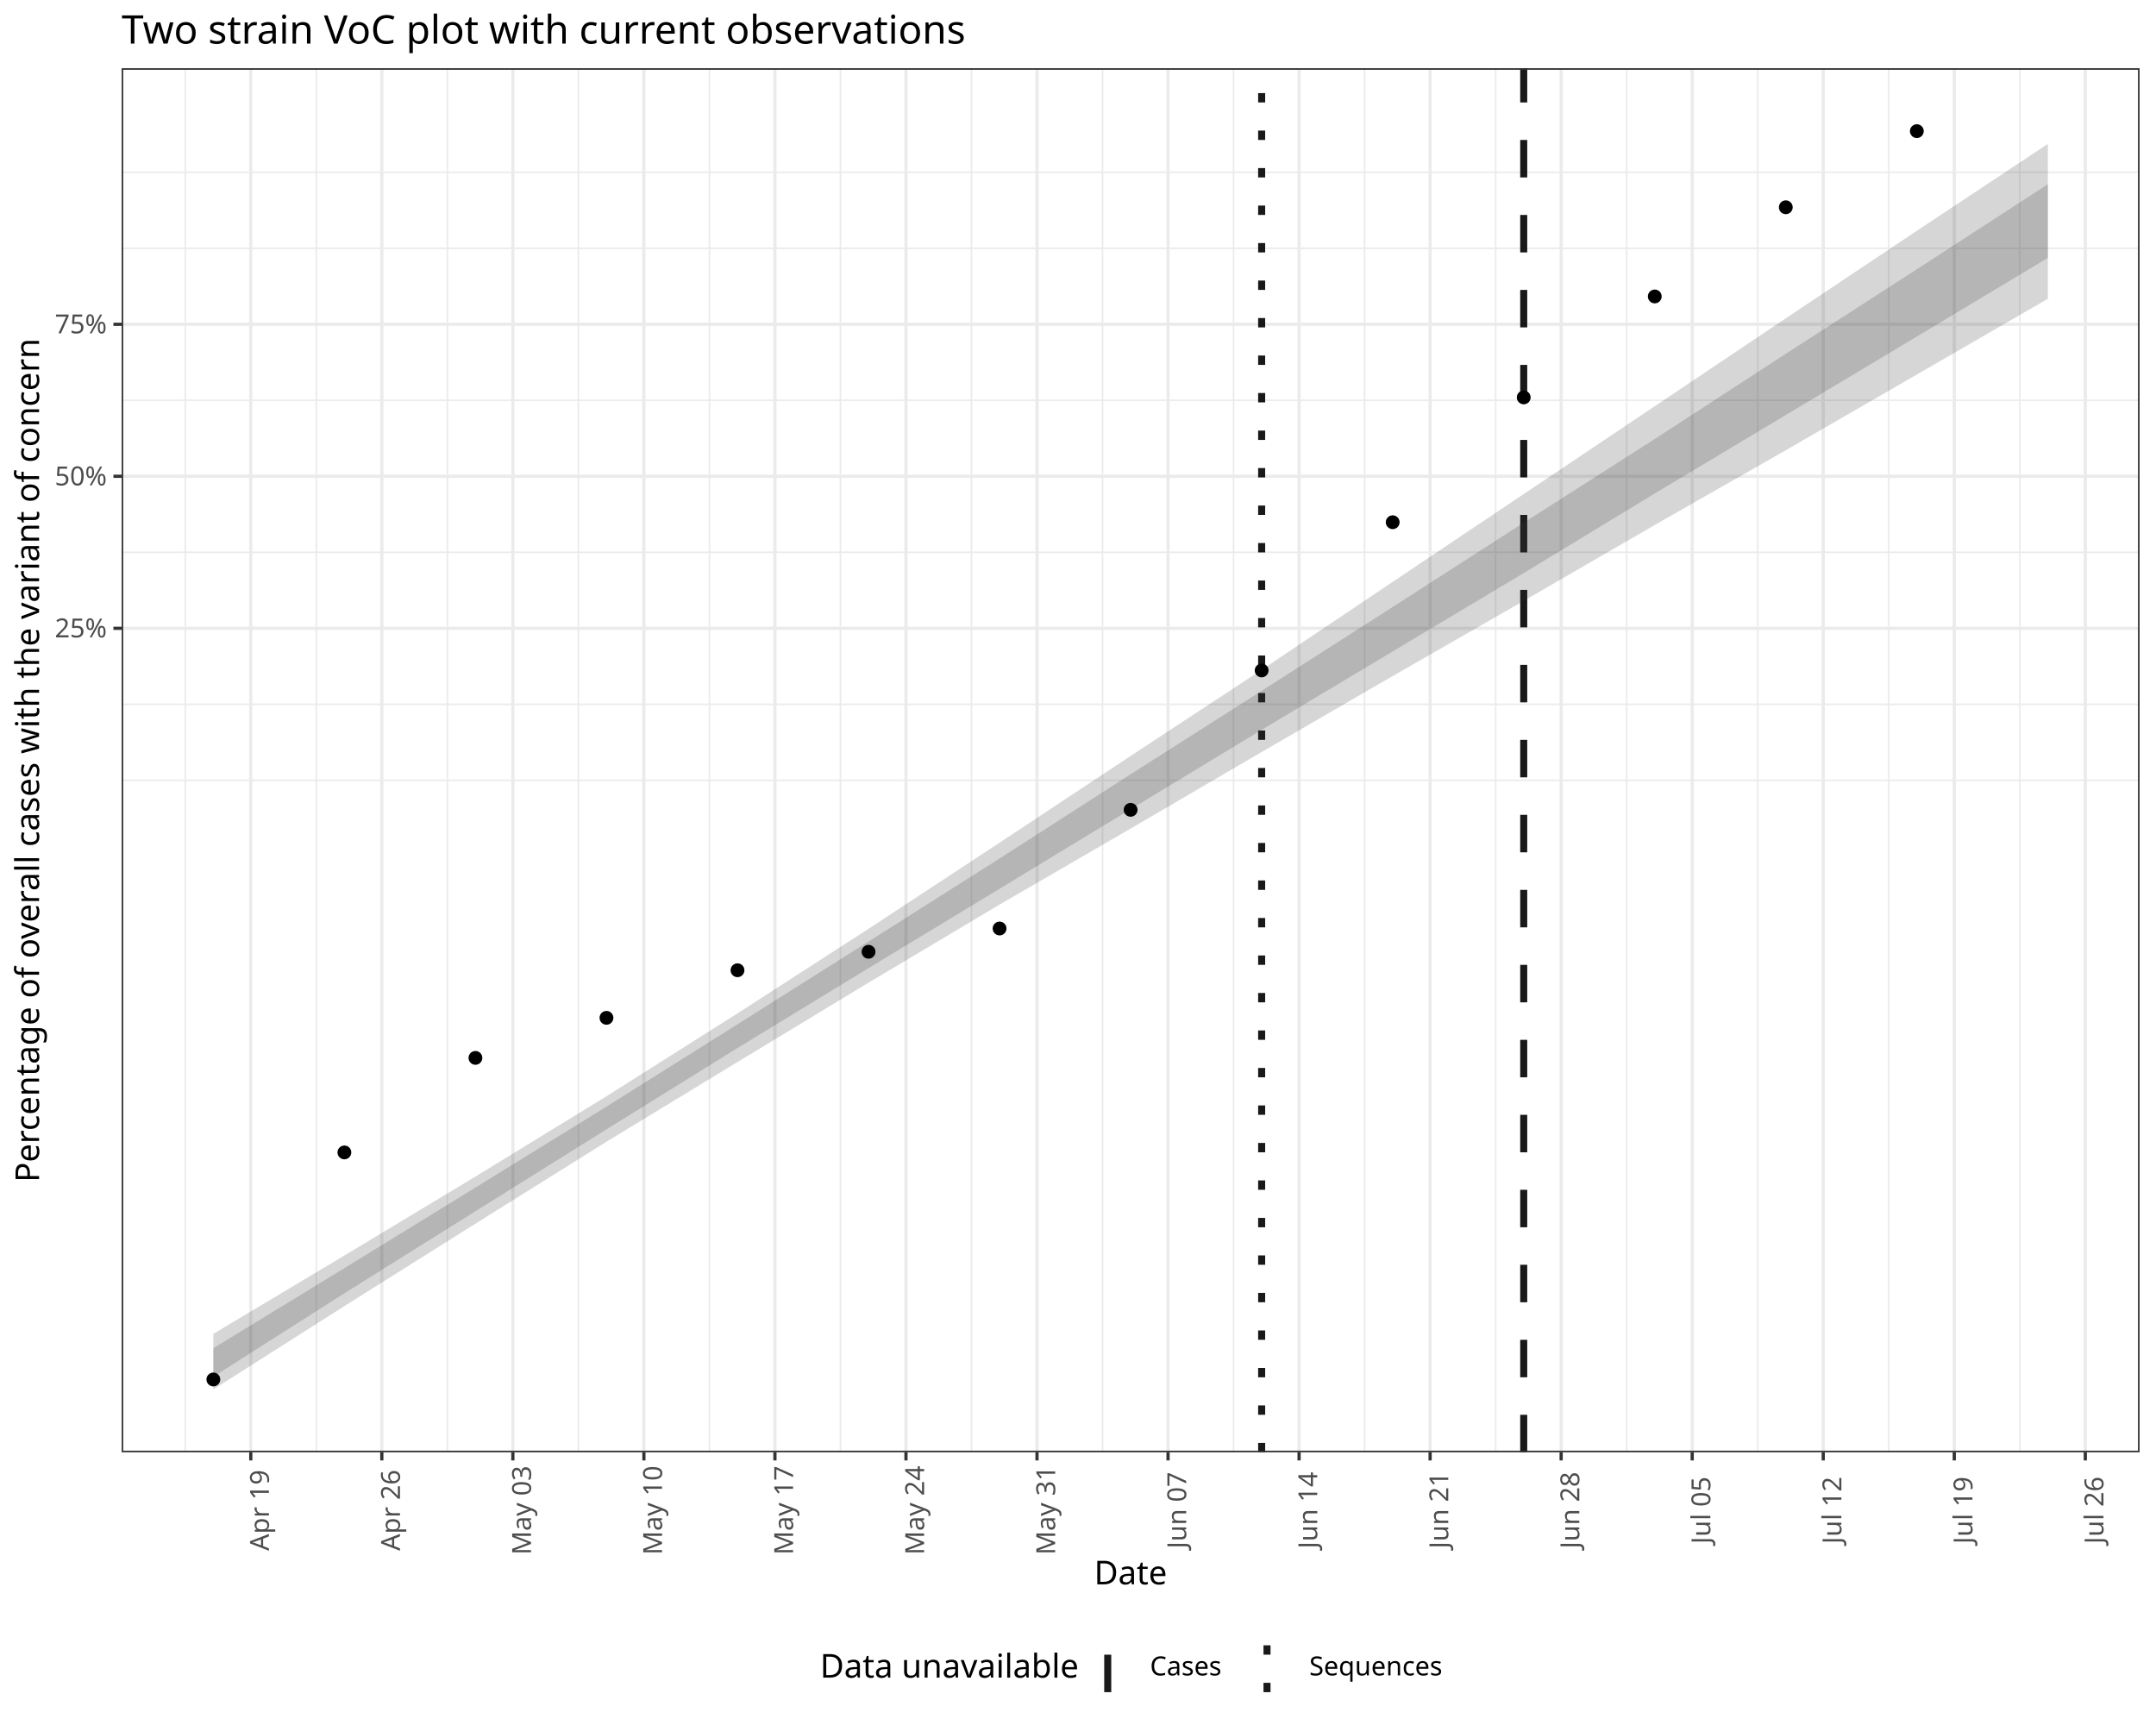
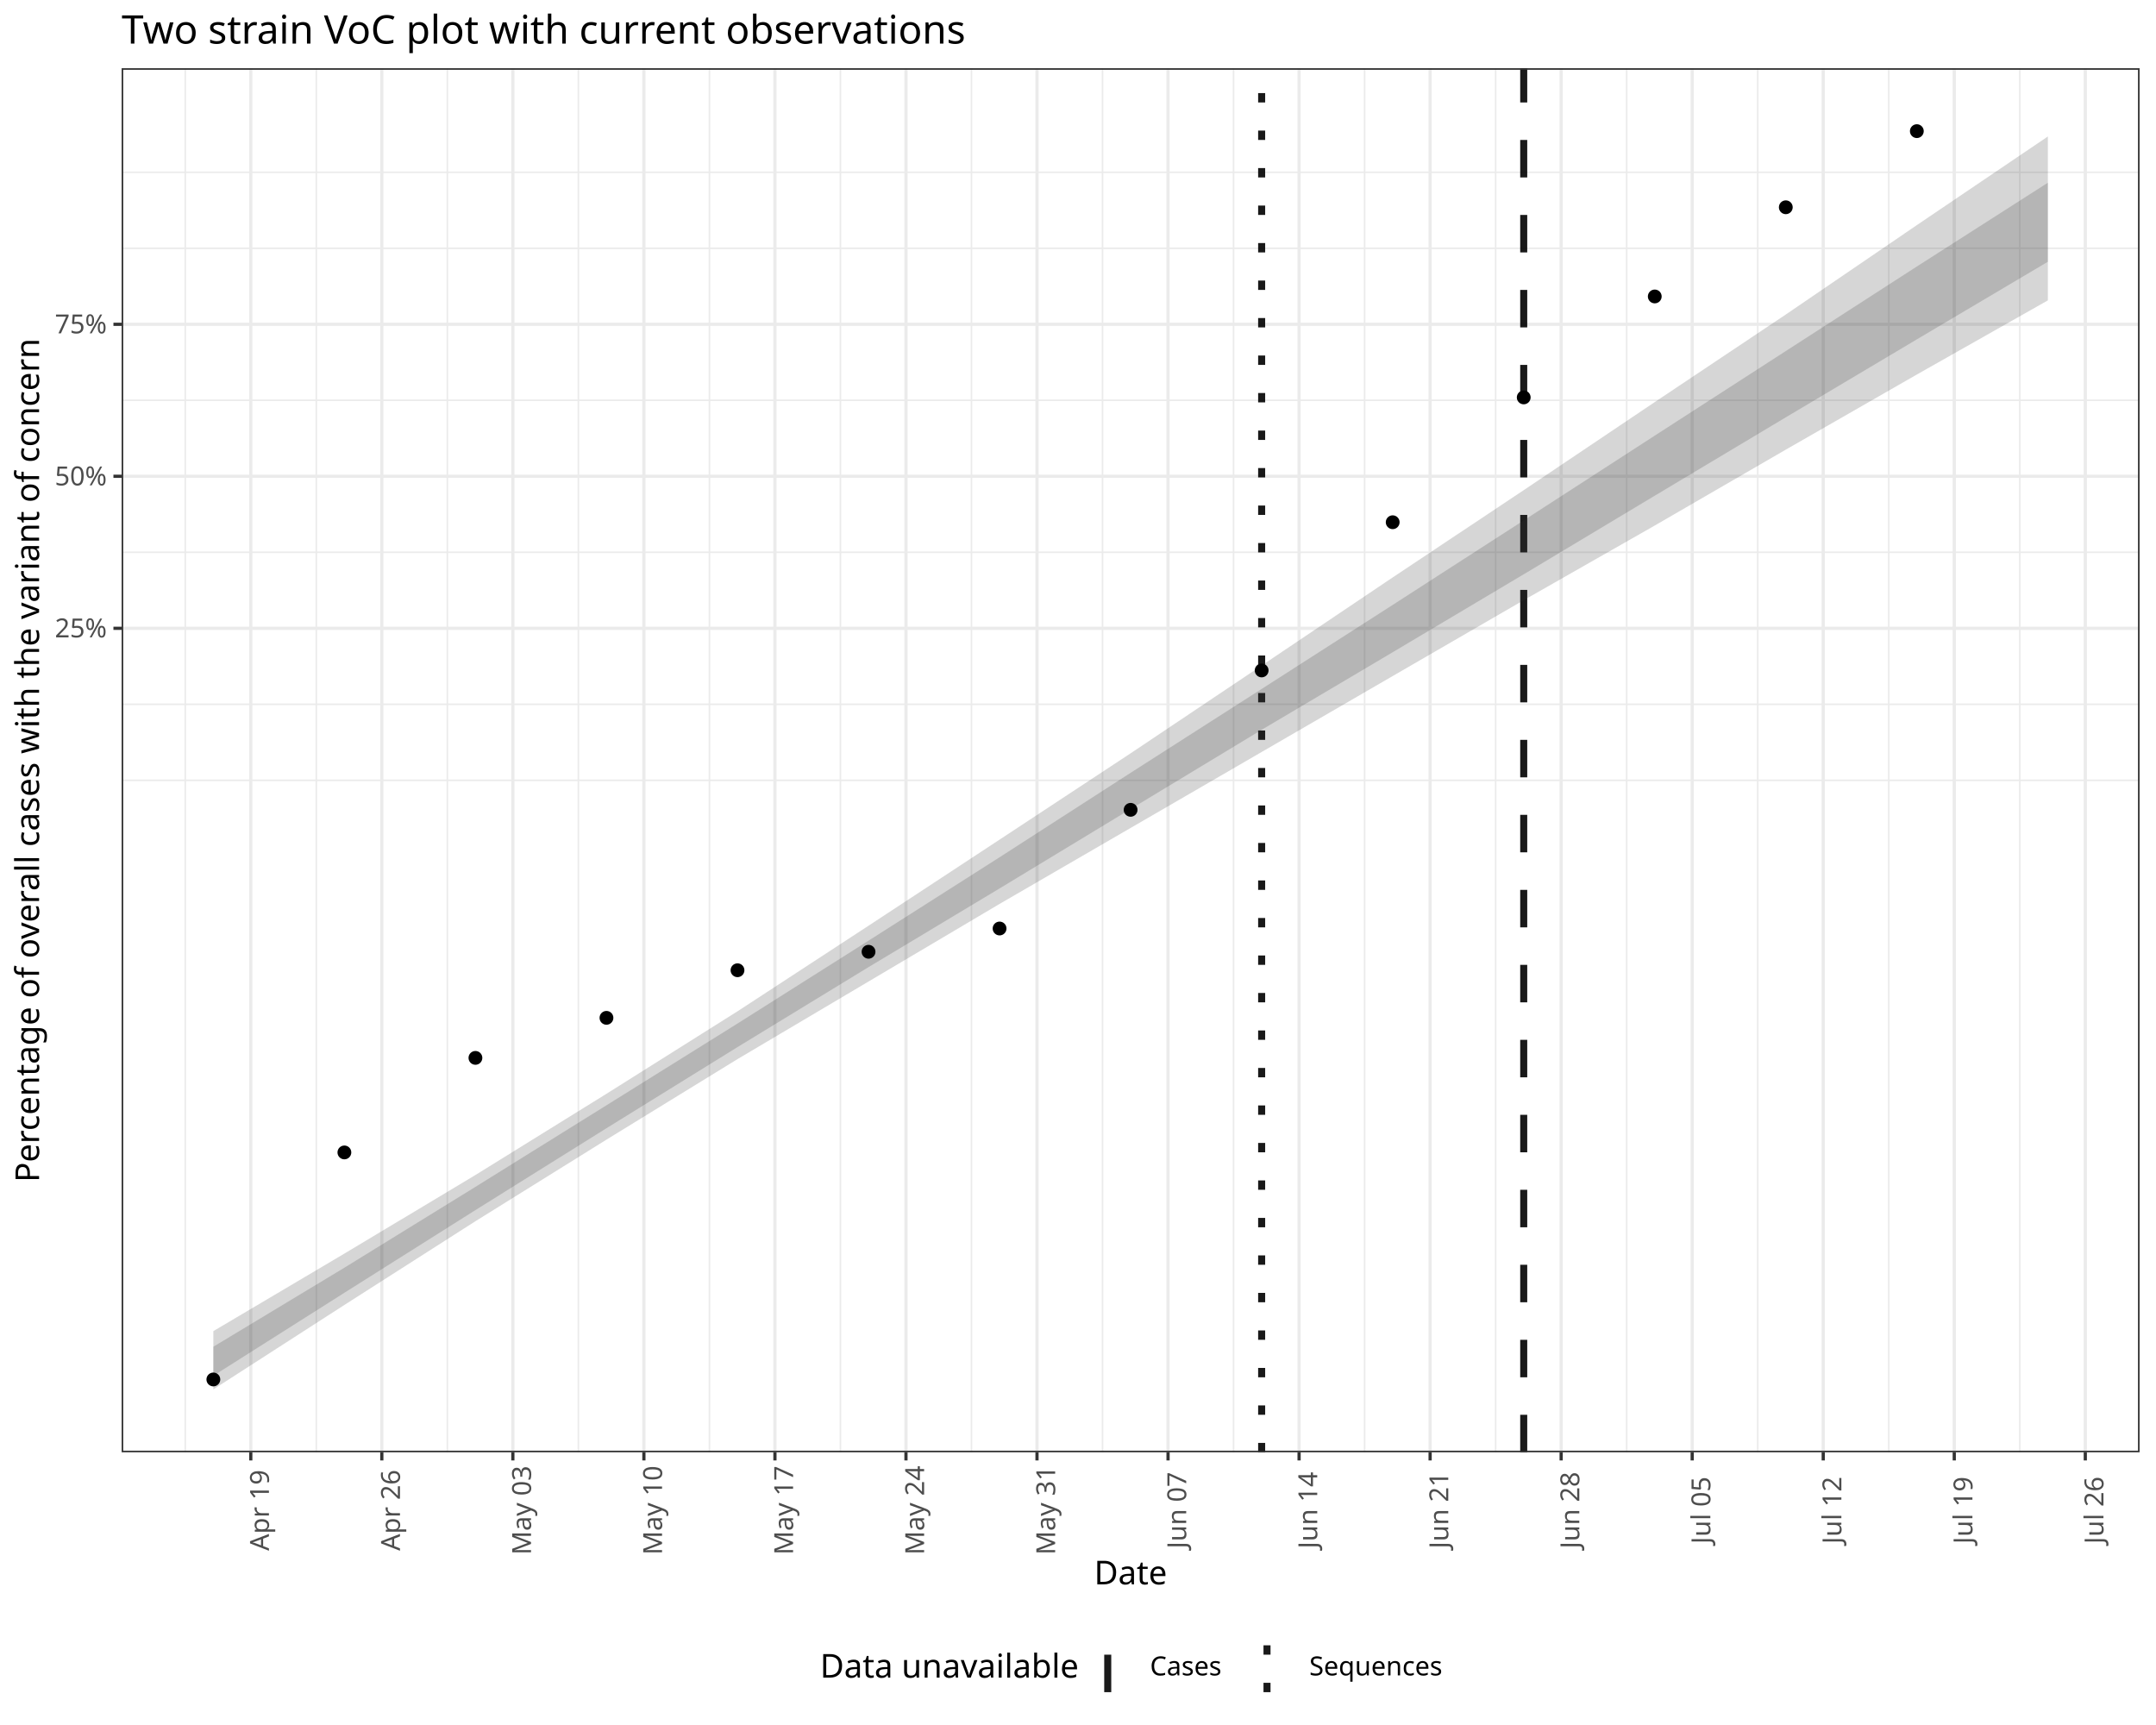
<svg xmlns="http://www.w3.org/2000/svg" class="svglite" data-engine-version="2.0" width="720.00pt" height="576.00pt" viewBox="0 0 720.00 576.00">
  <defs>
    <style type="text/css">
    .svglite line, .svglite polyline, .svglite polygon, .svglite path, .svglite rect, .svglite circle {
      fill: none;
      stroke: #000000;
      stroke-linecap: round;
      stroke-linejoin: round;
      stroke-miterlimit: 10.00;
    }
  </style>
  </defs>
  <rect width="100%" height="100%" style="stroke: none; fill: #FFFFFF;" />
  <defs>
    <clipPath id="cpMC4wMHw3MjAuMDB8MC4wMHw1NzYuMDA=">
      <rect x="0.00" y="0.00" width="720.00" height="576.00" />
    </clipPath>
  </defs>
  <g clip-path="url(#cpMC4wMHw3MjAuMDB8MC4wMHw1NzYuMDA=)">
    <rect x="0.00" y="0.00" width="720.00" height="576.00" style="stroke-width: 1.07; stroke: #FFFFFF; fill: #FFFFFF;" />
  </g>
  <defs>
    <clipPath id="cpNDAuNjJ8NzE0LjUyfDIyLjc4fDQ4NC45Mw==">
      <rect x="40.62" y="22.78" width="673.90" height="462.15" />
    </clipPath>
  </defs>
  <g clip-path="url(#cpNDAuNjJ8NzE0LjUyfDIyLjc4fDQ4NC45Mw==)">
    <rect x="40.62" y="22.78" width="673.90" height="462.15" style="stroke-width: 1.07; stroke: none; fill: #FFFFFF;" />
    <polyline points="40.62,260.56 714.52,260.56 " style="stroke-width: 0.53; stroke: #EBEBEB; stroke-linecap: butt;" />
    <polyline points="40.62,235.18 714.52,235.18 " style="stroke-width: 0.53; stroke: #EBEBEB; stroke-linecap: butt;" />
    <polyline points="40.62,184.42 714.52,184.42 " style="stroke-width: 0.53; stroke: #EBEBEB; stroke-linecap: butt;" />
    <polyline points="40.62,133.66 714.52,133.66 " style="stroke-width: 0.53; stroke: #EBEBEB; stroke-linecap: butt;" />
    <polyline points="40.62,82.91 714.52,82.91 " style="stroke-width: 0.53; stroke: #EBEBEB; stroke-linecap: butt;" />
    <polyline points="40.62,57.53 714.52,57.53 " style="stroke-width: 0.53; stroke: #EBEBEB; stroke-linecap: butt;" />
    <polyline points="61.87,484.93 61.87,22.78 " style="stroke-width: 0.53; stroke: #EBEBEB; stroke-linecap: butt;" />
    <polyline points="105.63,484.93 105.63,22.78 " style="stroke-width: 0.53; stroke: #EBEBEB; stroke-linecap: butt;" />
    <polyline points="149.39,484.93 149.39,22.78 " style="stroke-width: 0.53; stroke: #EBEBEB; stroke-linecap: butt;" />
    <polyline points="193.15,484.93 193.15,22.78 " style="stroke-width: 0.53; stroke: #EBEBEB; stroke-linecap: butt;" />
    <polyline points="236.91,484.93 236.91,22.78 " style="stroke-width: 0.53; stroke: #EBEBEB; stroke-linecap: butt;" />
    <polyline points="280.67,484.93 280.67,22.78 " style="stroke-width: 0.53; stroke: #EBEBEB; stroke-linecap: butt;" />
    <polyline points="324.43,484.93 324.43,22.78 " style="stroke-width: 0.53; stroke: #EBEBEB; stroke-linecap: butt;" />
    <polyline points="368.19,484.93 368.19,22.78 " style="stroke-width: 0.53; stroke: #EBEBEB; stroke-linecap: butt;" />
    <polyline points="411.95,484.93 411.95,22.78 " style="stroke-width: 0.53; stroke: #EBEBEB; stroke-linecap: butt;" />
    <polyline points="455.71,484.93 455.71,22.78 " style="stroke-width: 0.53; stroke: #EBEBEB; stroke-linecap: butt;" />
    <polyline points="499.47,484.93 499.47,22.78 " style="stroke-width: 0.53; stroke: #EBEBEB; stroke-linecap: butt;" />
    <polyline points="543.23,484.93 543.23,22.78 " style="stroke-width: 0.53; stroke: #EBEBEB; stroke-linecap: butt;" />
    <polyline points="586.99,484.93 586.99,22.78 " style="stroke-width: 0.53; stroke: #EBEBEB; stroke-linecap: butt;" />
    <polyline points="630.75,484.93 630.75,22.78 " style="stroke-width: 0.53; stroke: #EBEBEB; stroke-linecap: butt;" />
    <polyline points="674.51,484.93 674.51,22.78 " style="stroke-width: 0.53; stroke: #EBEBEB; stroke-linecap: butt;" />
    <polyline points="40.62,209.80 714.52,209.80 " style="stroke-width: 1.07; stroke: #EBEBEB; stroke-linecap: butt;" />
    <polyline points="40.62,159.04 714.52,159.04 " style="stroke-width: 1.07; stroke: #EBEBEB; stroke-linecap: butt;" />
    <polyline points="40.62,108.29 714.52,108.29 " style="stroke-width: 1.07; stroke: #EBEBEB; stroke-linecap: butt;" />
    <polyline points="83.75,484.93 83.75,22.78 " style="stroke-width: 1.07; stroke: #EBEBEB; stroke-linecap: butt;" />
    <polyline points="127.51,484.93 127.51,22.78 " style="stroke-width: 1.07; stroke: #EBEBEB; stroke-linecap: butt;" />
    <polyline points="171.27,484.93 171.27,22.78 " style="stroke-width: 1.07; stroke: #EBEBEB; stroke-linecap: butt;" />
    <polyline points="215.03,484.93 215.03,22.78 " style="stroke-width: 1.07; stroke: #EBEBEB; stroke-linecap: butt;" />
    <polyline points="258.79,484.93 258.79,22.78 " style="stroke-width: 1.07; stroke: #EBEBEB; stroke-linecap: butt;" />
    <polyline points="302.55,484.93 302.55,22.78 " style="stroke-width: 1.07; stroke: #EBEBEB; stroke-linecap: butt;" />
    <polyline points="346.31,484.93 346.31,22.78 " style="stroke-width: 1.07; stroke: #EBEBEB; stroke-linecap: butt;" />
    <polyline points="390.07,484.93 390.07,22.78 " style="stroke-width: 1.07; stroke: #EBEBEB; stroke-linecap: butt;" />
    <polyline points="433.83,484.93 433.83,22.78 " style="stroke-width: 1.07; stroke: #EBEBEB; stroke-linecap: butt;" />
    <polyline points="477.59,484.93 477.59,22.78 " style="stroke-width: 1.07; stroke: #EBEBEB; stroke-linecap: butt;" />
    <polyline points="521.35,484.93 521.35,22.78 " style="stroke-width: 1.07; stroke: #EBEBEB; stroke-linecap: butt;" />
    <polyline points="565.11,484.93 565.11,22.78 " style="stroke-width: 1.07; stroke: #EBEBEB; stroke-linecap: butt;" />
    <polyline points="608.87,484.93 608.87,22.78 " style="stroke-width: 1.07; stroke: #EBEBEB; stroke-linecap: butt;" />
    <polyline points="652.63,484.93 652.63,22.78 " style="stroke-width: 1.07; stroke: #EBEBEB; stroke-linecap: butt;" />
    <polyline points="696.39,484.93 696.39,22.78 " style="stroke-width: 1.07; stroke: #EBEBEB; stroke-linecap: butt;" />
    <line x1="508.85" y1="484.93" x2="508.85" y2="22.78" style="stroke-width: 2.35; stroke: #000000; stroke-opacity: 0.90; stroke-dasharray: 12.52,12.52; stroke-linecap: butt;" />
    <line x1="421.33" y1="484.93" x2="421.33" y2="22.78" style="stroke-width: 2.35; stroke: #000000; stroke-opacity: 0.90; stroke-dasharray: 3.13,9.39; stroke-linecap: butt;" />
-     <polygon points="71.25,445.39 115.01,419.23 158.77,392.87 202.53,366.05 246.29,338.38 290.05,310.14 333.81,281.39 377.57,252.42 421.33,223.67 465.09,194.29 508.85,164.97 552.61,135.64 596.37,106.29 640.13,77.06 683.89,48.05 683.89,99.76 640.13,125.06 596.37,150.33 552.61,175.29 508.85,200.64 465.09,225.74 421.33,251.10 377.57,276.67 333.81,302.05 290.05,328.12 246.29,354.62 202.53,381.23 158.77,408.60 115.01,436.12 71.25,463.93 " style="stroke-width: 0.00; stroke: none; fill: #333333; fill-opacity: 0.20;" />
-     <polyline points="71.25,445.39 115.01,419.23 158.77,392.87 202.53,366.05 246.29,338.38 290.05,310.14 333.81,281.39 377.57,252.42 421.33,223.67 465.09,194.29 508.85,164.97 552.61,135.64 596.37,106.29 640.13,77.06 683.89,48.05 " style="stroke-width: 0.43; stroke: none;" />
-     <polyline points="683.89,99.76 640.13,125.06 596.37,150.33 552.61,175.29 508.85,200.64 465.09,225.74 421.33,251.10 377.57,276.67 333.81,302.05 290.05,328.12 246.29,354.62 202.53,381.23 158.77,408.60 115.01,436.12 71.25,463.93 " style="stroke-width: 0.43; stroke: none;" />
-     <polygon points="71.25,450.19 115.01,423.45 158.77,396.55 202.53,369.52 246.29,342.02 290.05,314.38 333.81,286.66 377.57,258.54 421.33,230.68 465.09,202.68 508.85,174.53 552.61,146.59 596.37,118.12 640.13,89.92 683.89,61.50 683.89,86.11 640.13,112.38 596.37,138.57 552.61,164.78 508.85,191.35 465.09,217.52 421.33,243.69 377.57,270.21 333.81,296.76 290.05,323.27 246.29,349.94 202.53,377.10 158.77,404.45 115.01,431.84 71.25,459.70 " style="stroke-width: 0.00; stroke: none; fill: #333333; fill-opacity: 0.20;" />
-     <polyline points="71.25,450.19 115.01,423.45 158.77,396.55 202.53,369.52 246.29,342.02 290.05,314.38 333.81,286.66 377.57,258.54 421.33,230.68 465.09,202.68 508.85,174.53 552.61,146.59 596.37,118.12 640.13,89.92 683.89,61.50 " style="stroke-width: 1.07; stroke: none;" />
-     <polyline points="683.89,86.11 640.13,112.38 596.37,138.57 552.61,164.78 508.85,191.35 465.09,217.52 421.33,243.69 377.57,270.21 333.81,296.76 290.05,323.27 246.29,349.94 202.53,377.10 158.77,404.45 115.01,431.84 71.25,459.70 " style="stroke-width: 1.07; stroke: none;" />
+     <polygon points="71.25,444.48 115.01,418.59 158.77,392.35 202.53,365.23 246.29,337.69 290.05,309.11 333.81,280.36 377.57,251.54 421.33,222.23 465.09,192.81 508.85,163.67 552.61,134.26 596.37,105.02 640.13,75.17 683.89,45.57 683.89,100.30 640.13,125.06 596.37,150.14 552.61,175.48 508.85,200.41 465.09,225.74 421.33,251.10 377.57,276.46 333.81,301.83 290.05,327.74 246.29,353.65 202.53,380.54 158.77,407.78 115.01,435.74 71.25,463.93 " style="stroke-width: 0.00; stroke: none; fill: #333333; fill-opacity: 0.20;" />
+     <polyline points="71.25,444.48 115.01,418.59 158.77,392.35 202.53,365.23 246.29,337.69 290.05,309.11 333.81,280.36 377.57,251.54 421.33,222.23 465.09,192.81 508.85,163.67 552.61,134.26 596.37,105.02 640.13,75.17 683.89,45.57 " style="stroke-width: 0.43; stroke: none;" />
+     <polyline points="683.89,100.30 640.13,125.06 596.37,150.14 552.61,175.48 508.85,200.41 465.09,225.74 421.33,251.10 377.57,276.46 333.81,301.83 290.05,327.74 246.29,353.65 202.53,380.54 158.77,407.78 115.01,435.74 71.25,463.93 " style="stroke-width: 0.43; stroke: none;" />
+     <polygon points="71.25,449.69 115.01,423.30 158.77,396.31 202.53,369.07 246.29,341.77 290.05,314.10 333.81,286.25 377.57,258.05 421.33,230.05 465.09,201.99 508.85,173.77 552.61,145.46 596.37,117.22 640.13,88.99 683.89,61.01 683.89,87.40 640.13,113.32 596.37,139.35 552.61,165.52 508.85,191.76 465.09,217.79 421.33,243.69 377.57,270.15 333.81,296.66 290.05,322.93 246.29,349.64 202.53,376.73 158.77,404.07 115.01,431.67 71.25,459.39 " style="stroke-width: 0.00; stroke: none; fill: #333333; fill-opacity: 0.20;" />
+     <polyline points="71.25,449.69 115.01,423.30 158.77,396.31 202.53,369.07 246.29,341.77 290.05,314.10 333.81,286.25 377.57,258.05 421.33,230.05 465.09,201.99 508.85,173.77 552.61,145.46 596.37,117.22 640.13,88.99 683.89,61.01 " style="stroke-width: 1.07; stroke: none;" />
+     <polyline points="683.89,87.40 640.13,113.32 596.37,139.35 552.61,165.52 508.85,191.76 465.09,217.79 421.33,243.69 377.57,270.15 333.81,296.66 290.05,322.93 246.29,349.64 202.53,376.73 158.77,404.07 115.01,431.67 71.25,459.39 " style="stroke-width: 1.07; stroke: none;" />
    <circle cx="71.25" cy="460.62" r="1.95" style="stroke-width: 0.71; fill: #000000;" />
    <circle cx="115.01" cy="384.81" r="1.95" style="stroke-width: 0.71; fill: #000000;" />
    <circle cx="158.77" cy="353.24" r="1.95" style="stroke-width: 0.71; fill: #000000;" />
    <circle cx="202.53" cy="339.87" r="1.95" style="stroke-width: 0.71; fill: #000000;" />
    <circle cx="246.29" cy="323.98" r="1.95" style="stroke-width: 0.71; fill: #000000;" />
    <circle cx="290.05" cy="317.81" r="1.95" style="stroke-width: 0.71; fill: #000000;" />
    <circle cx="333.81" cy="310.04" r="1.95" style="stroke-width: 0.71; fill: #000000;" />
    <circle cx="377.57" cy="270.41" r="1.95" style="stroke-width: 0.71; fill: #000000;" />
    <circle cx="421.33" cy="223.87" r="1.95" style="stroke-width: 0.71; fill: #000000;" />
    <circle cx="465.09" cy="174.38" r="1.95" style="stroke-width: 0.71; fill: #000000;" />
    <circle cx="508.85" cy="132.70" r="1.95" style="stroke-width: 0.71; fill: #000000;" />
    <circle cx="552.61" cy="98.99" r="1.95" style="stroke-width: 0.71; fill: #000000;" />
    <circle cx="596.37" cy="69.21" r="1.95" style="stroke-width: 0.71; fill: #000000;" />
    <circle cx="640.13" cy="43.79" r="1.95" style="stroke-width: 0.71; fill: #000000;" />
    <rect x="40.62" y="22.78" width="673.90" height="462.15" style="stroke-width: 1.07; stroke: #333333;" />
  </g>
  <g clip-path="url(#cpMC4wMHw3MjAuMDB8MC4wMHw1NzYuMDA=)">
    <text x="35.69" y="212.83" text-anchor="end" style="font-size: 8.80px; fill: #4D4D4D; font-family: sans;" textLength="17.61px" lengthAdjust="spacingAndGlyphs">25%</text>
    <text x="35.69" y="162.07" text-anchor="end" style="font-size: 8.80px; fill: #4D4D4D; font-family: sans;" textLength="17.61px" lengthAdjust="spacingAndGlyphs">50%</text>
    <text x="35.69" y="111.31" text-anchor="end" style="font-size: 8.80px; fill: #4D4D4D; font-family: sans;" textLength="17.61px" lengthAdjust="spacingAndGlyphs">75%</text>
    <polyline points="37.88,209.80 40.62,209.80 " style="stroke-width: 1.07; stroke: #333333; stroke-linecap: butt;" />
    <polyline points="37.88,159.04 40.62,159.04 " style="stroke-width: 1.07; stroke: #333333; stroke-linecap: butt;" />
    <polyline points="37.88,108.29 40.62,108.29 " style="stroke-width: 1.07; stroke: #333333; stroke-linecap: butt;" />
    <polyline points="83.75,487.67 83.75,484.93 " style="stroke-width: 1.07; stroke: #333333; stroke-linecap: butt;" />
    <polyline points="127.51,487.67 127.51,484.93 " style="stroke-width: 1.07; stroke: #333333; stroke-linecap: butt;" />
    <polyline points="171.27,487.67 171.27,484.93 " style="stroke-width: 1.07; stroke: #333333; stroke-linecap: butt;" />
    <polyline points="215.03,487.67 215.03,484.93 " style="stroke-width: 1.07; stroke: #333333; stroke-linecap: butt;" />
    <polyline points="258.79,487.67 258.79,484.93 " style="stroke-width: 1.07; stroke: #333333; stroke-linecap: butt;" />
    <polyline points="302.55,487.67 302.55,484.93 " style="stroke-width: 1.07; stroke: #333333; stroke-linecap: butt;" />
    <polyline points="346.31,487.67 346.31,484.93 " style="stroke-width: 1.07; stroke: #333333; stroke-linecap: butt;" />
    <polyline points="390.07,487.67 390.07,484.93 " style="stroke-width: 1.07; stroke: #333333; stroke-linecap: butt;" />
    <polyline points="433.83,487.67 433.83,484.93 " style="stroke-width: 1.07; stroke: #333333; stroke-linecap: butt;" />
    <polyline points="477.59,487.67 477.59,484.93 " style="stroke-width: 1.07; stroke: #333333; stroke-linecap: butt;" />
    <polyline points="521.35,487.67 521.35,484.93 " style="stroke-width: 1.07; stroke: #333333; stroke-linecap: butt;" />
    <polyline points="565.11,487.67 565.11,484.93 " style="stroke-width: 1.07; stroke: #333333; stroke-linecap: butt;" />
    <polyline points="608.87,487.67 608.87,484.93 " style="stroke-width: 1.07; stroke: #333333; stroke-linecap: butt;" />
    <polyline points="652.63,487.67 652.63,484.93 " style="stroke-width: 1.07; stroke: #333333; stroke-linecap: butt;" />
    <polyline points="696.39,487.67 696.39,484.93 " style="stroke-width: 1.07; stroke: #333333; stroke-linecap: butt;" />
    <text transform="translate(89.81,504.30) rotate(-90)" text-anchor="middle" style="font-size: 8.80px; fill: #4D4D4D; font-family: sans;" textLength="25.93px" lengthAdjust="spacingAndGlyphs">Apr 19</text>
    <text transform="translate(133.57,504.30) rotate(-90)" text-anchor="middle" style="font-size: 8.80px; fill: #4D4D4D; font-family: sans;" textLength="25.93px" lengthAdjust="spacingAndGlyphs">Apr 26</text>
    <text transform="translate(177.33,504.30) rotate(-90)" text-anchor="middle" style="font-size: 8.80px; fill: #4D4D4D; font-family: sans;" textLength="28.87px" lengthAdjust="spacingAndGlyphs">May 03</text>
    <text transform="translate(221.09,504.30) rotate(-90)" text-anchor="middle" style="font-size: 8.80px; fill: #4D4D4D; font-family: sans;" textLength="28.87px" lengthAdjust="spacingAndGlyphs">May 10</text>
    <text transform="translate(264.85,504.30) rotate(-90)" text-anchor="middle" style="font-size: 8.80px; fill: #4D4D4D; font-family: sans;" textLength="28.87px" lengthAdjust="spacingAndGlyphs">May 17</text>
    <text transform="translate(308.61,504.30) rotate(-90)" text-anchor="middle" style="font-size: 8.80px; fill: #4D4D4D; font-family: sans;" textLength="28.87px" lengthAdjust="spacingAndGlyphs">May 24</text>
    <text transform="translate(352.37,504.30) rotate(-90)" text-anchor="middle" style="font-size: 8.80px; fill: #4D4D4D; font-family: sans;" textLength="28.87px" lengthAdjust="spacingAndGlyphs">May 31</text>
    <text transform="translate(396.13,504.30) rotate(-90)" text-anchor="middle" style="font-size: 8.80px; fill: #4D4D4D; font-family: sans;" textLength="26.43px" lengthAdjust="spacingAndGlyphs">Jun 07</text>
    <text transform="translate(439.89,504.30) rotate(-90)" text-anchor="middle" style="font-size: 8.80px; fill: #4D4D4D; font-family: sans;" textLength="26.43px" lengthAdjust="spacingAndGlyphs">Jun 14</text>
    <text transform="translate(483.65,504.30) rotate(-90)" text-anchor="middle" style="font-size: 8.80px; fill: #4D4D4D; font-family: sans;" textLength="26.43px" lengthAdjust="spacingAndGlyphs">Jun 21</text>
    <text transform="translate(527.41,504.30) rotate(-90)" text-anchor="middle" style="font-size: 8.80px; fill: #4D4D4D; font-family: sans;" textLength="26.43px" lengthAdjust="spacingAndGlyphs">Jun 28</text>
    <text transform="translate(571.17,504.30) rotate(-90)" text-anchor="middle" style="font-size: 8.80px; fill: #4D4D4D; font-family: sans;" textLength="23.49px" lengthAdjust="spacingAndGlyphs">Jul 05</text>
    <text transform="translate(614.93,504.30) rotate(-90)" text-anchor="middle" style="font-size: 8.80px; fill: #4D4D4D; font-family: sans;" textLength="23.49px" lengthAdjust="spacingAndGlyphs">Jul 12</text>
    <text transform="translate(658.69,504.30) rotate(-90)" text-anchor="middle" style="font-size: 8.80px; fill: #4D4D4D; font-family: sans;" textLength="23.49px" lengthAdjust="spacingAndGlyphs">Jul 19</text>
    <text transform="translate(702.45,504.30) rotate(-90)" text-anchor="middle" style="font-size: 8.80px; fill: #4D4D4D; font-family: sans;" textLength="23.49px" lengthAdjust="spacingAndGlyphs">Jul 26</text>
    <text x="377.57" y="529.04" text-anchor="middle" style="font-size: 11.00px; font-family: sans;" textLength="23.24px" lengthAdjust="spacingAndGlyphs">Date</text>
    <text transform="translate(13.05,253.86) rotate(-90)" text-anchor="middle" style="font-size: 11.00px; font-family: sans;" textLength="267.24px" lengthAdjust="spacingAndGlyphs">Percentage of overall cases with the variant of concern</text>
    <rect x="268.38" y="542.28" width="218.39" height="28.24" style="stroke-width: 1.07; stroke: none; fill: #FFFFFF;" />
    <text x="273.86" y="560.19" style="font-size: 11.00px; font-family: sans;" textLength="81.95px" lengthAdjust="spacingAndGlyphs">Data unavailable</text>
    <rect x="361.29" y="547.76" width="17.28" height="17.28" style="stroke-width: 1.07; stroke: none; fill: #FFFFFF;" />
    <line x1="369.93" y1="565.04" x2="369.93" y2="547.76" style="stroke-width: 2.35; stroke: #000000; stroke-opacity: 0.90; stroke-dasharray: 12.52,12.52; stroke-linecap: butt;" />
    <rect x="414.48" y="547.76" width="17.28" height="17.28" style="stroke-width: 1.07; stroke: none; fill: #FFFFFF;" />
    <line x1="423.12" y1="565.04" x2="423.12" y2="547.76" style="stroke-width: 2.35; stroke: #000000; stroke-opacity: 0.90; stroke-dasharray: 3.13,9.39; stroke-linecap: butt;" />
    <text x="384.05" y="559.43" style="font-size: 8.80px; font-family: sans;" textLength="24.95px" lengthAdjust="spacingAndGlyphs">Cases</text>
    <text x="437.24" y="559.43" style="font-size: 8.80px; font-family: sans;" textLength="44.05px" lengthAdjust="spacingAndGlyphs">Sequences</text>
    <text x="40.62" y="14.56" style="font-size: 13.20px; font-family: sans;" textLength="265.61px" lengthAdjust="spacingAndGlyphs">Two strain VoC plot with current observations</text>
  </g>
</svg>
